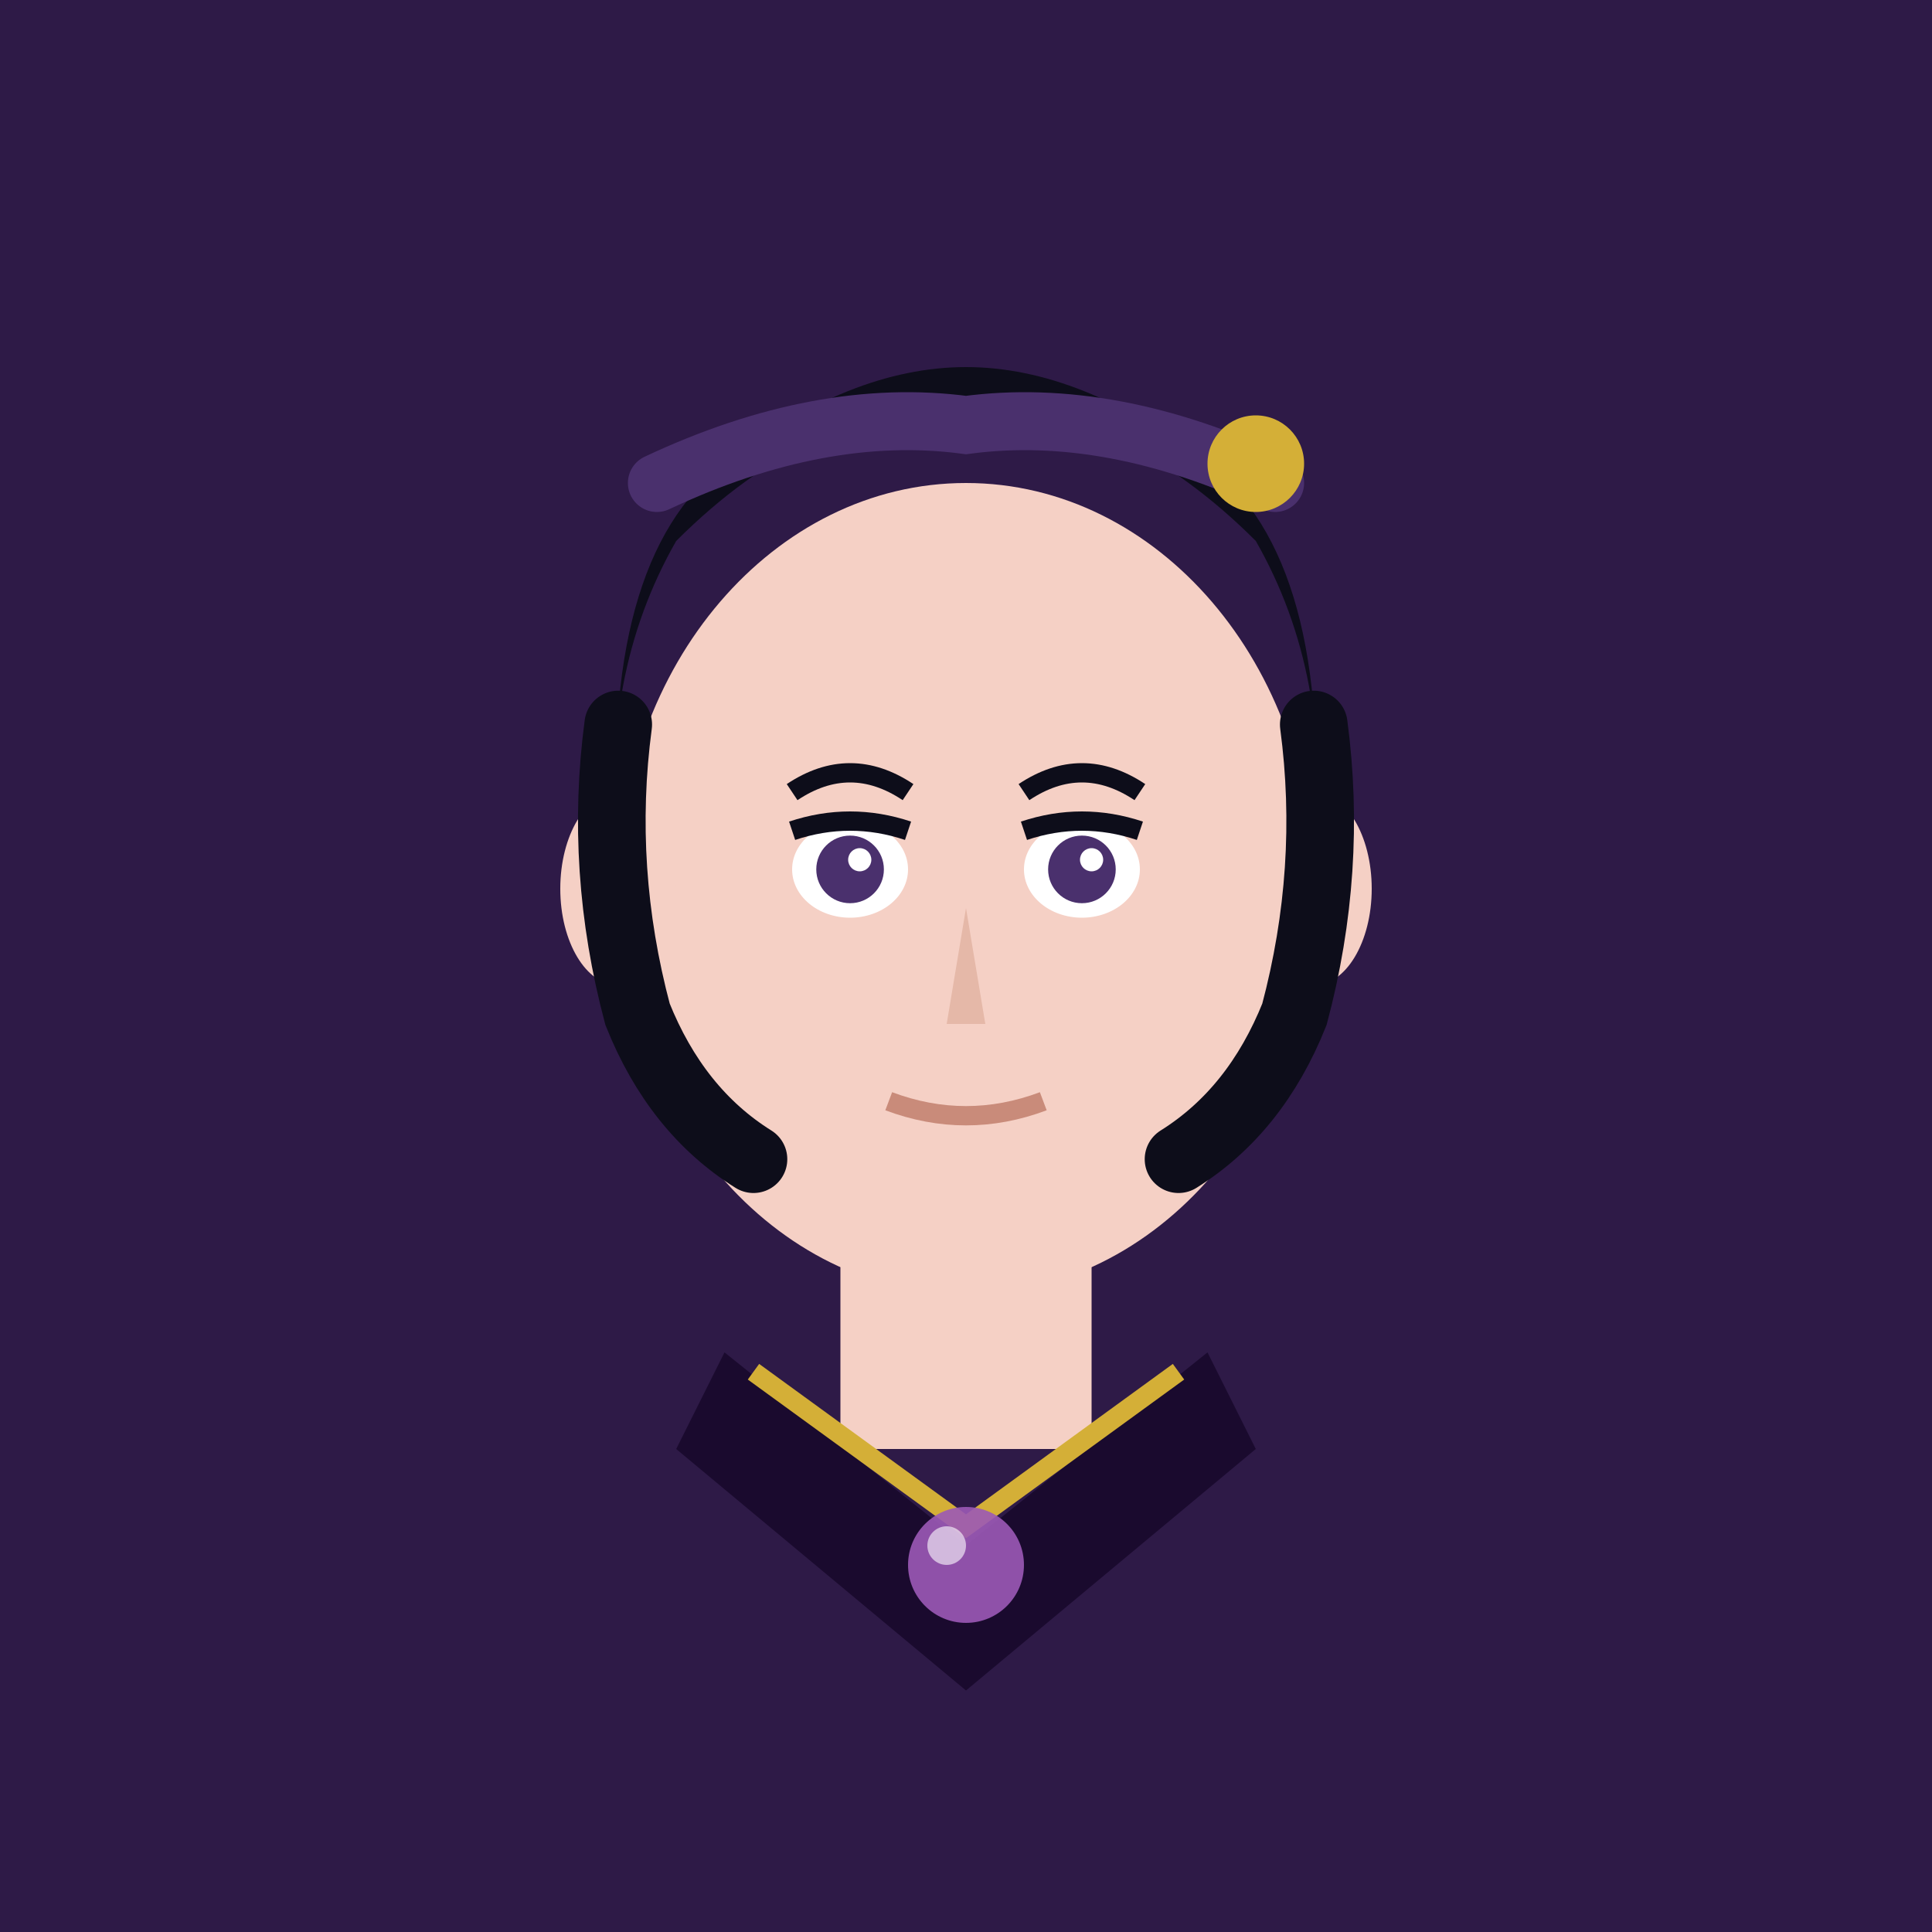
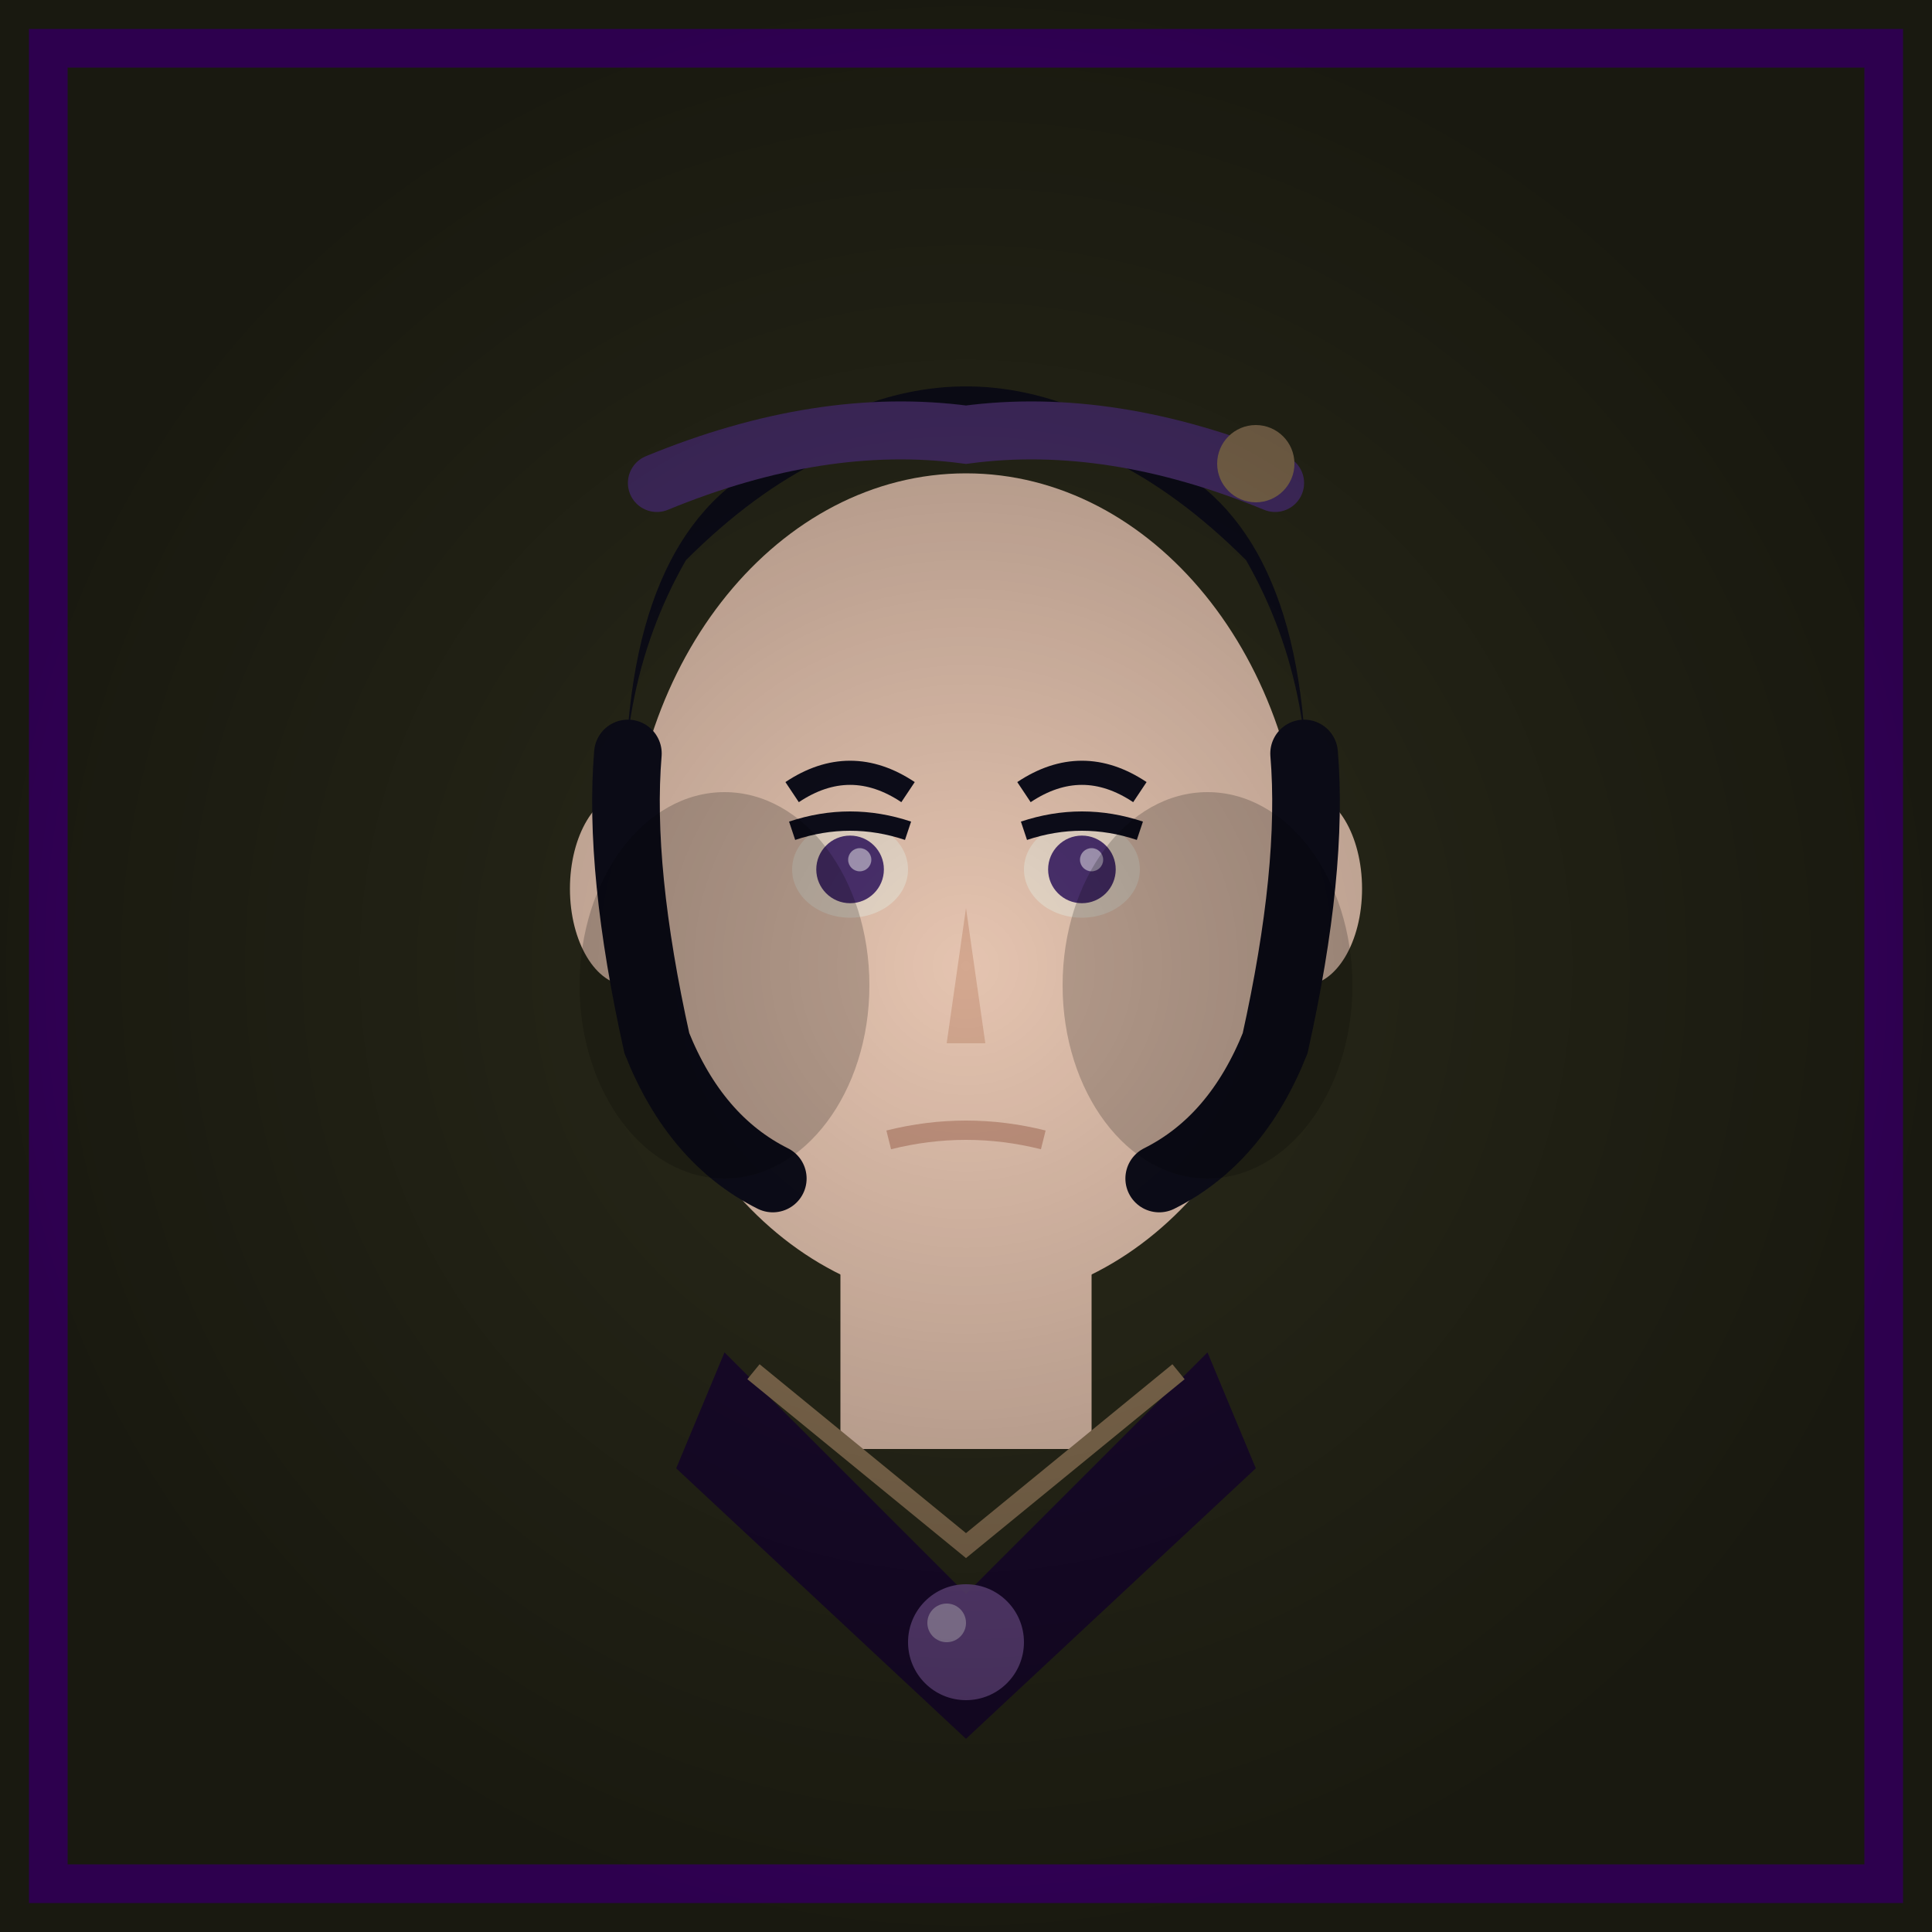
<svg xmlns="http://www.w3.org/2000/svg" viewBox="0 0 200 200">
-   <rect width="200" height="200" fill="#2E1A47" />
-   <rect x="87" y="130" width="26" height="20" fill="#F5D0C5" />
-   <path d="M75 140 L100 160 L125 140 L130 150 L100 175 L70 150 Z" fill="#1A0A2E" />
-   <path d="M78 142 L100 158 L122 142" fill="none" stroke="#D4AF37" stroke-width="2" />
-   <ellipse cx="100" cy="92" rx="36" ry="42" fill="#F5D0C5" />
-   <ellipse cx="64" cy="92" rx="6" ry="10" fill="#F5D0C5" />
-   <ellipse cx="136" cy="92" rx="6" ry="10" fill="#F5D0C5" />
-   <path d="M64 88 Q62 58 75 48 Q88 38 100 38 Q112 38 125 48 Q138 58 136 88 Q138 70 130 56 Q116 42 100 42 Q84 42 70 56 Q62 70 64 88" fill="#0D0D1A" />
-   <path d="M64 75 Q62 90 66 105 Q70 115 78 120" fill="none" stroke="#0D0D1A" stroke-width="7" stroke-linecap="round" />
-   <path d="M136 75 Q138 90 134 105 Q130 115 122 120" fill="none" stroke="#0D0D1A" stroke-width="7" stroke-linecap="round" />
-   <path d="M68 50 Q85 42 100 44 Q115 42 132 50" fill="none" stroke="#4A306D" stroke-width="6" stroke-linecap="round" />
-   <circle cx="130" cy="48" r="5" fill="#D4AF37" />
-   <ellipse cx="88" cy="90" rx="6" ry="5" fill="#FFF" />
-   <ellipse cx="112" cy="90" rx="6" ry="5" fill="#FFF" />
+   <rect width="200" height="200" fill="#2A2A1A" />
+   <rect x="5" y="5" width="190" height="190" fill="none" stroke="#4B0082" stroke-width="4" />
+   <defs>
+     <radialGradient id="shadow" cx="50%" cy="50%" r="50%">
+       <stop offset="0%" stop-color="#000" stop-opacity="0" />
+       <stop offset="100%" stop-color="#000" stop-opacity="0.4" />
+     </radialGradient>
+   </defs>
+   <rect x="87" y="130" width="26" height="20" fill="#E5C4B0" />
+   <path d="M75 140 L100 165 L125 140 L130 152 L100 180 L70 152 Z" fill="#1A0A2E" />
+   <path d="M78 142 L100 160 L122 142" fill="none" stroke="#8B7355" stroke-width="2" />
+   <ellipse cx="100" cy="92" rx="35" ry="43" fill="#E5C4B0" />
+   <ellipse cx="65" cy="92" rx="6" ry="10" fill="#E5C4B0" />
+   <ellipse cx="135" cy="92" rx="6" ry="10" fill="#E5C4B0" />
+   <path d="M65 90 Q63 60 76 50 Q88 40 100 40 Q112 40 124 50 Q137 60 135 90 Q137 72 129 58 Q115 44 100 44 Q85 44 71 58 Q63 72 65 90" fill="#0D0D1A" />
+   <path d="M65 78 Q64 90 68 108 Q72 118 80 122" fill="none" stroke="#0D0D1A" stroke-width="7" stroke-linecap="round" />
+   <path d="M135 78 Q136 90 132 108 Q128 118 120 122" fill="none" stroke="#0D0D1A" stroke-width="7" stroke-linecap="round" />
+   <path d="M68 50 Q85 43 100 45 Q115 43 132 50" fill="none" stroke="#4A306D" stroke-width="6" stroke-linecap="round" />
+   <circle cx="130" cy="48" r="4" fill="#8B7355" />
+   <ellipse cx="88" cy="90" rx="6" ry="5" fill="#E8D8C8" />
+   <ellipse cx="112" cy="90" rx="6" ry="5" fill="#E8D8C8" />
  <circle cx="88" cy="90" r="3.5" fill="#4A306D" />
  <circle cx="112" cy="90" r="3.5" fill="#4A306D" />
-   <circle cx="89" cy="89" r="1.2" fill="#FFF" />
-   <circle cx="113" cy="89" r="1.2" fill="#FFF" />
+   <circle cx="89" cy="89" r="1.2" fill="#FFF" opacity="0.5" />
+   <circle cx="113" cy="89" r="1.2" fill="#FFF" opacity="0.5" />
  <path d="M82 86 Q88 84 94 86" stroke="#0D0D1A" stroke-width="2" fill="none" />
  <path d="M106 86 Q112 84 118 86" stroke="#0D0D1A" stroke-width="2" fill="none" />
-   <path d="M82 82 Q88 78 94 82" stroke="#0D0D1A" stroke-width="2" fill="none" />
-   <path d="M106 82 Q112 78 118 82" stroke="#0D0D1A" stroke-width="2" fill="none" />
-   <path d="M100 94 L98 106 L102 106 Z" fill="#E5B8A8" />
-   <path d="M92 114 Q100 117 108 114" stroke="#C98B7A" stroke-width="2" fill="none" />
-   <circle cx="100" cy="162" r="6" fill="#9B59B6" opacity="0.9" />
-   <circle cx="98" cy="160" r="2" fill="#FFF" opacity="0.6" />
+   <path d="M82 82 Q88 78 94 82" stroke="#0D0D1A" stroke-width="2.5" fill="none" />
+   <path d="M106 82 Q112 78 118 82" stroke="#0D0D1A" stroke-width="2.5" fill="none" />
+   <path d="M100 94 L98 108 L102 108 Z" fill="#D4A890" />
+   <path d="M92 118 Q100 116 108 118" stroke="#C49580" stroke-width="2" fill="none" />
+   <circle cx="100" cy="170" r="6" fill="#6B4A8A" opacity="0.9" />
+   <circle cx="98" cy="168" r="2" fill="#FFF" opacity="0.4" />
+   <ellipse cx="75" cy="102" rx="15" ry="20" fill="#000" opacity="0.2" />
+   <ellipse cx="125" cy="102" rx="15" ry="20" fill="#000" opacity="0.2" />
+   <rect width="200" height="200" fill="url(#shadow)" />
</svg>
